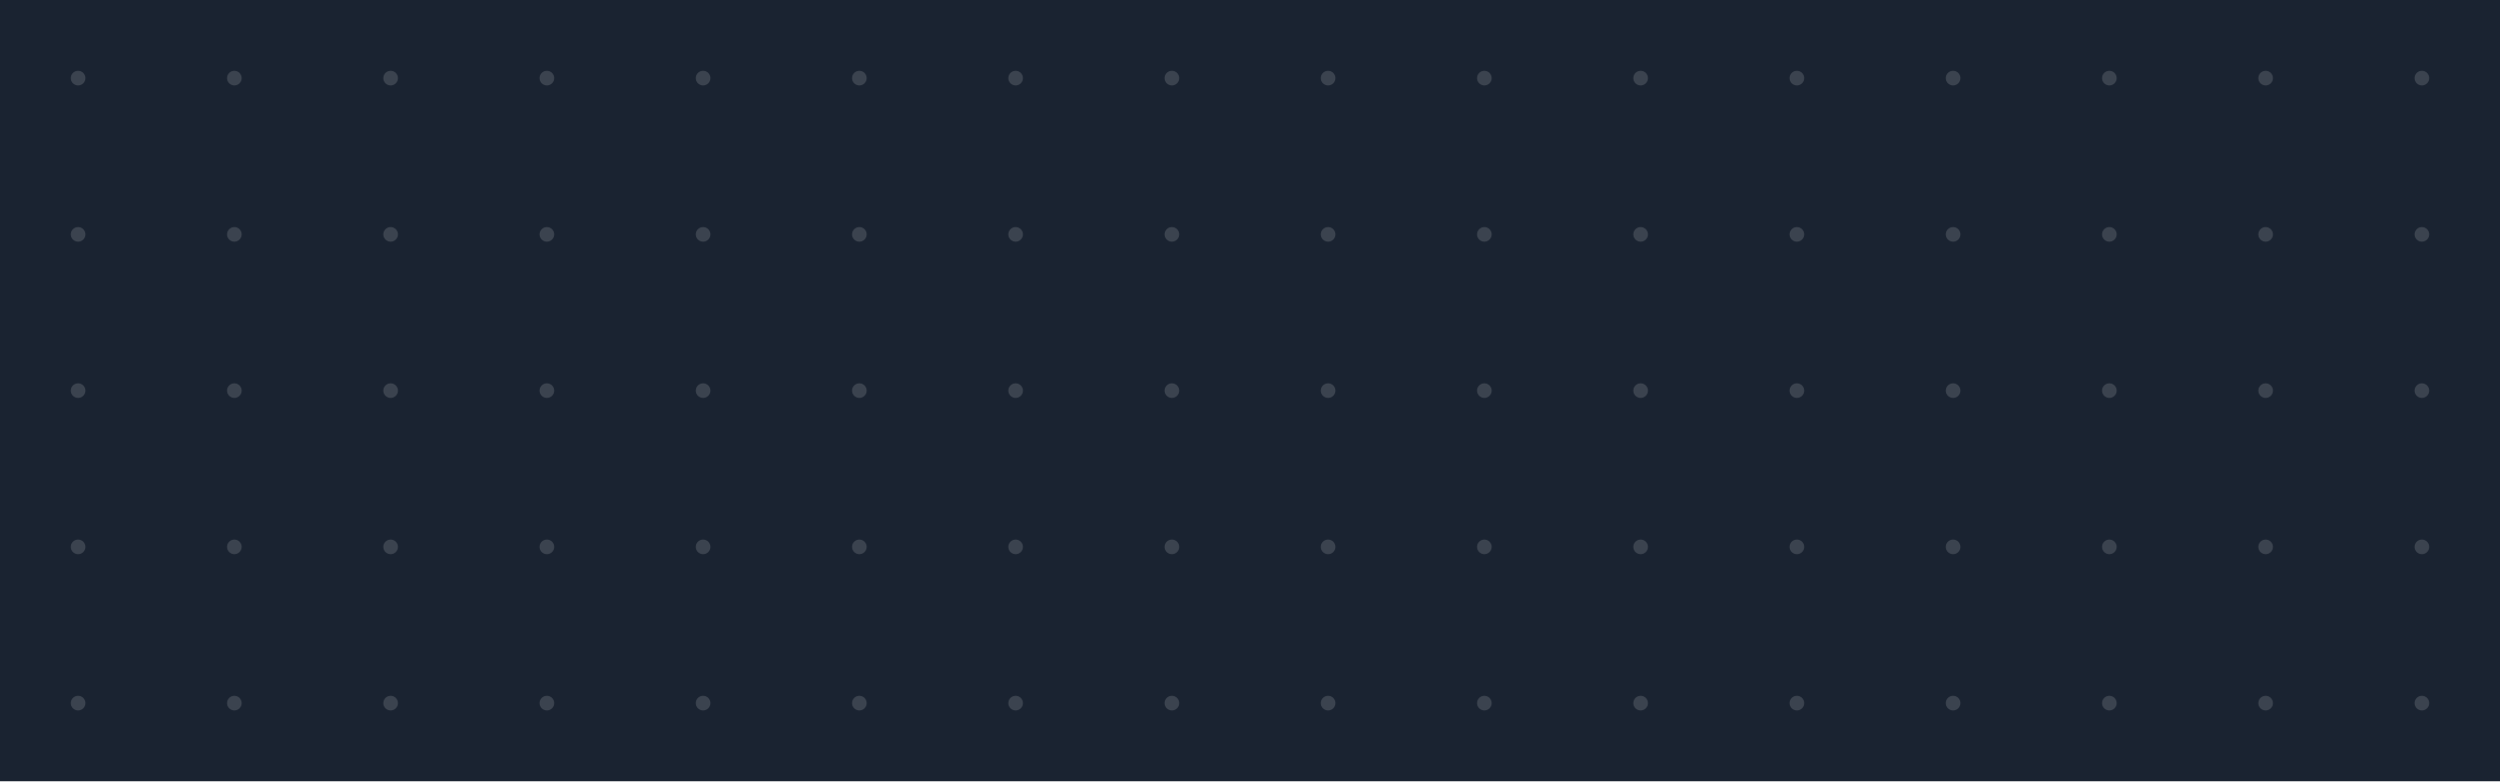
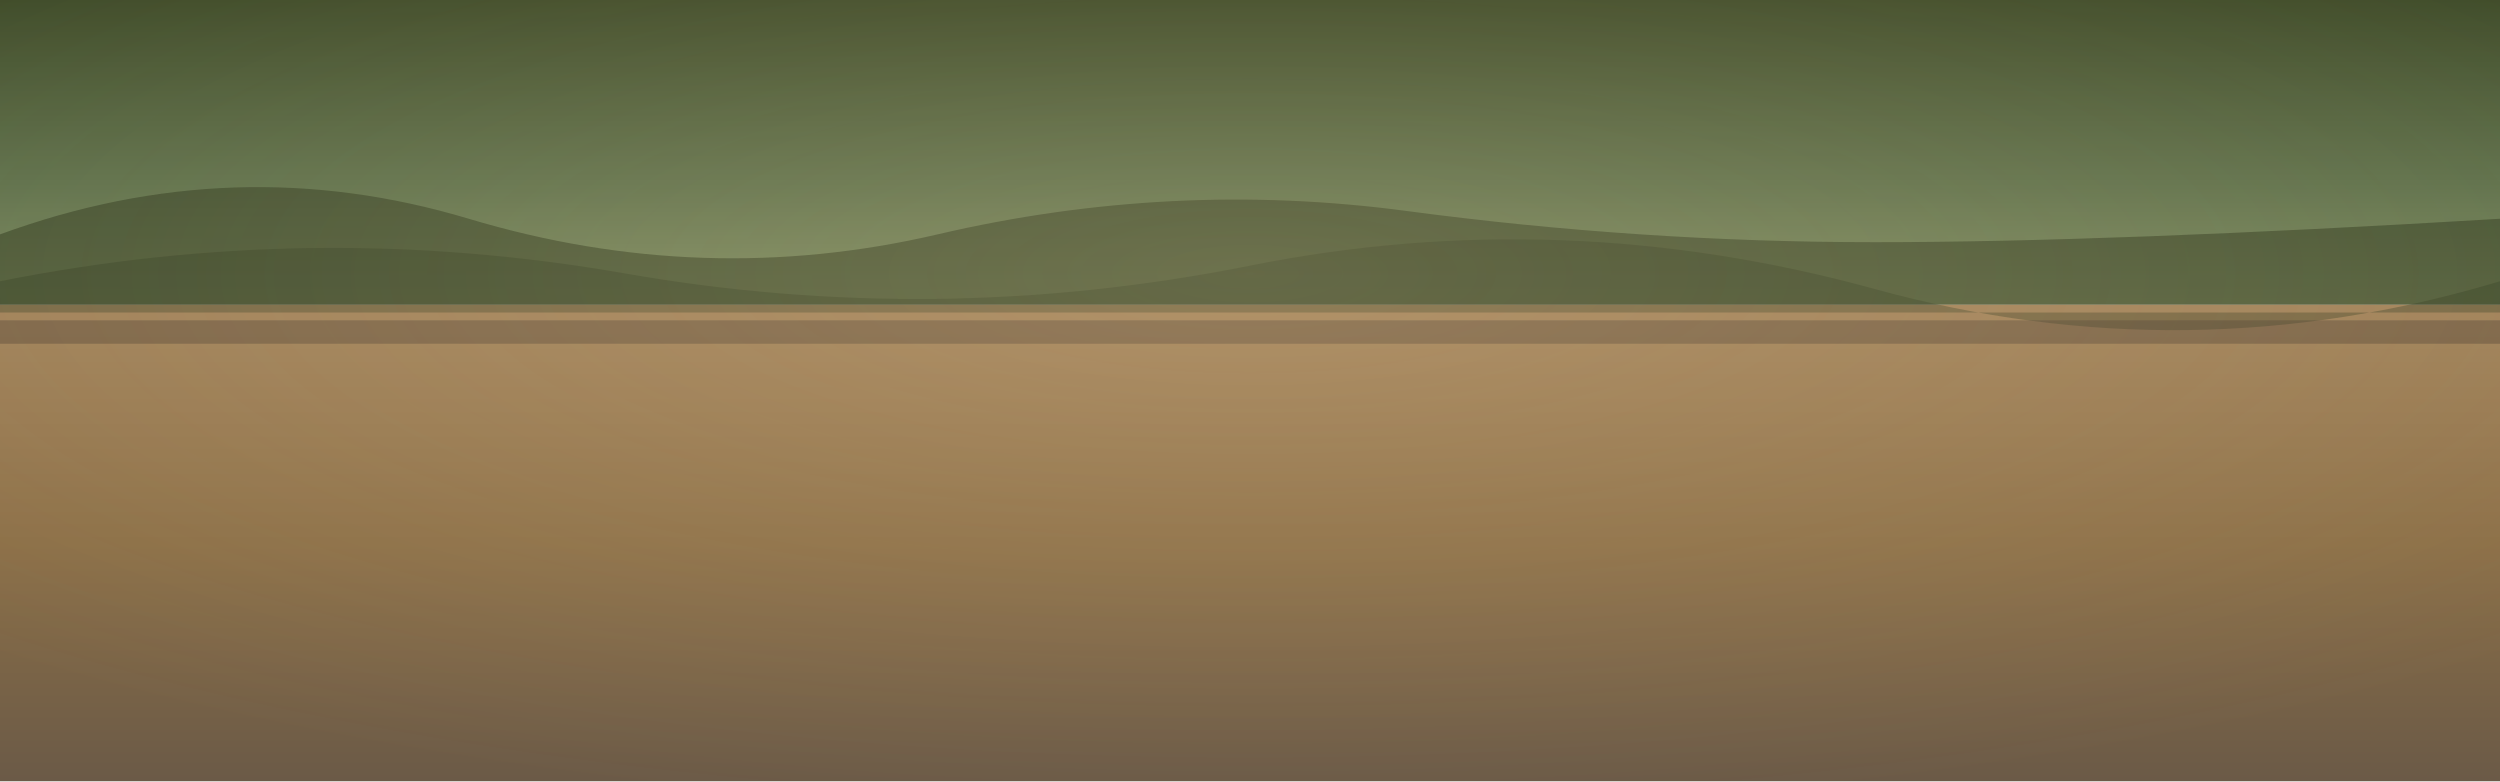
- <svg xmlns="http://www.w3.org/2000/svg" viewBox="0 0 512 160" role="presentation">
+ <svg xmlns="http://www.w3.org/2000/svg" viewBox="0 0 640 200" preserveAspectRatio="xMidYMid slice">
  <defs>
-     <pattern id="dots" width="32" height="32" patternUnits="userSpaceOnUse">
-       <circle cx="16" cy="16" r="1.5" fill="#F9FAFB" opacity="0.15" />
-     </pattern>
+     <linearGradient id="b1-sky" x1="0" y1="0" x2="0" y2="1">
+       <stop offset="0%" stop-color="#3D4A28" />
+       <stop offset="60%" stop-color="#5C6F4A" />
+       <stop offset="100%" stop-color="#7B8A5F" />
+     </linearGradient>
+     <linearGradient id="b1-wall" x1="0" y1="0" x2="0" y2="1">
+       <stop offset="0%" stop-color="#A0825A" />
+       <stop offset="50%" stop-color="#8B6F47" />
+       <stop offset="100%" stop-color="#6B5A47" />
+     </linearGradient>
+     <radialGradient id="b1-glow" cx="0.5" cy="0.35" r="0.7">
+       <stop offset="0%" stop-color="rgba(255,220,170,0.18)" />
+       <stop offset="100%" stop-color="rgba(255,220,170,0)" />
+     </radialGradient>
  </defs>
-   <rect width="512" height="160" fill="#1A2331" />
-   <rect width="512" height="160" fill="url(#dots)" />
+   <rect width="640" height="78" fill="url(#b1-sky)" />
+   <rect y="78" width="640" height="122" fill="url(#b1-wall)" />
+   <path d="M0 60 Q60 38 120 56 T240 60 T360 54 T480 62 T640 56 L640 78 L0 78 Z" fill="#2F3A1F" opacity="0.55" />
+   <path d="M0 72 Q80 56 160 70 T320 68 T480 74 T640 72 L640 80 L0 80 Z" fill="#2F3A1F" opacity="0.35" />
+   <rect y="82" width="640" height="6" fill="#4A3F33" opacity="0.4" />
+   <rect width="640" height="200" fill="url(#b1-glow)" />
</svg>
